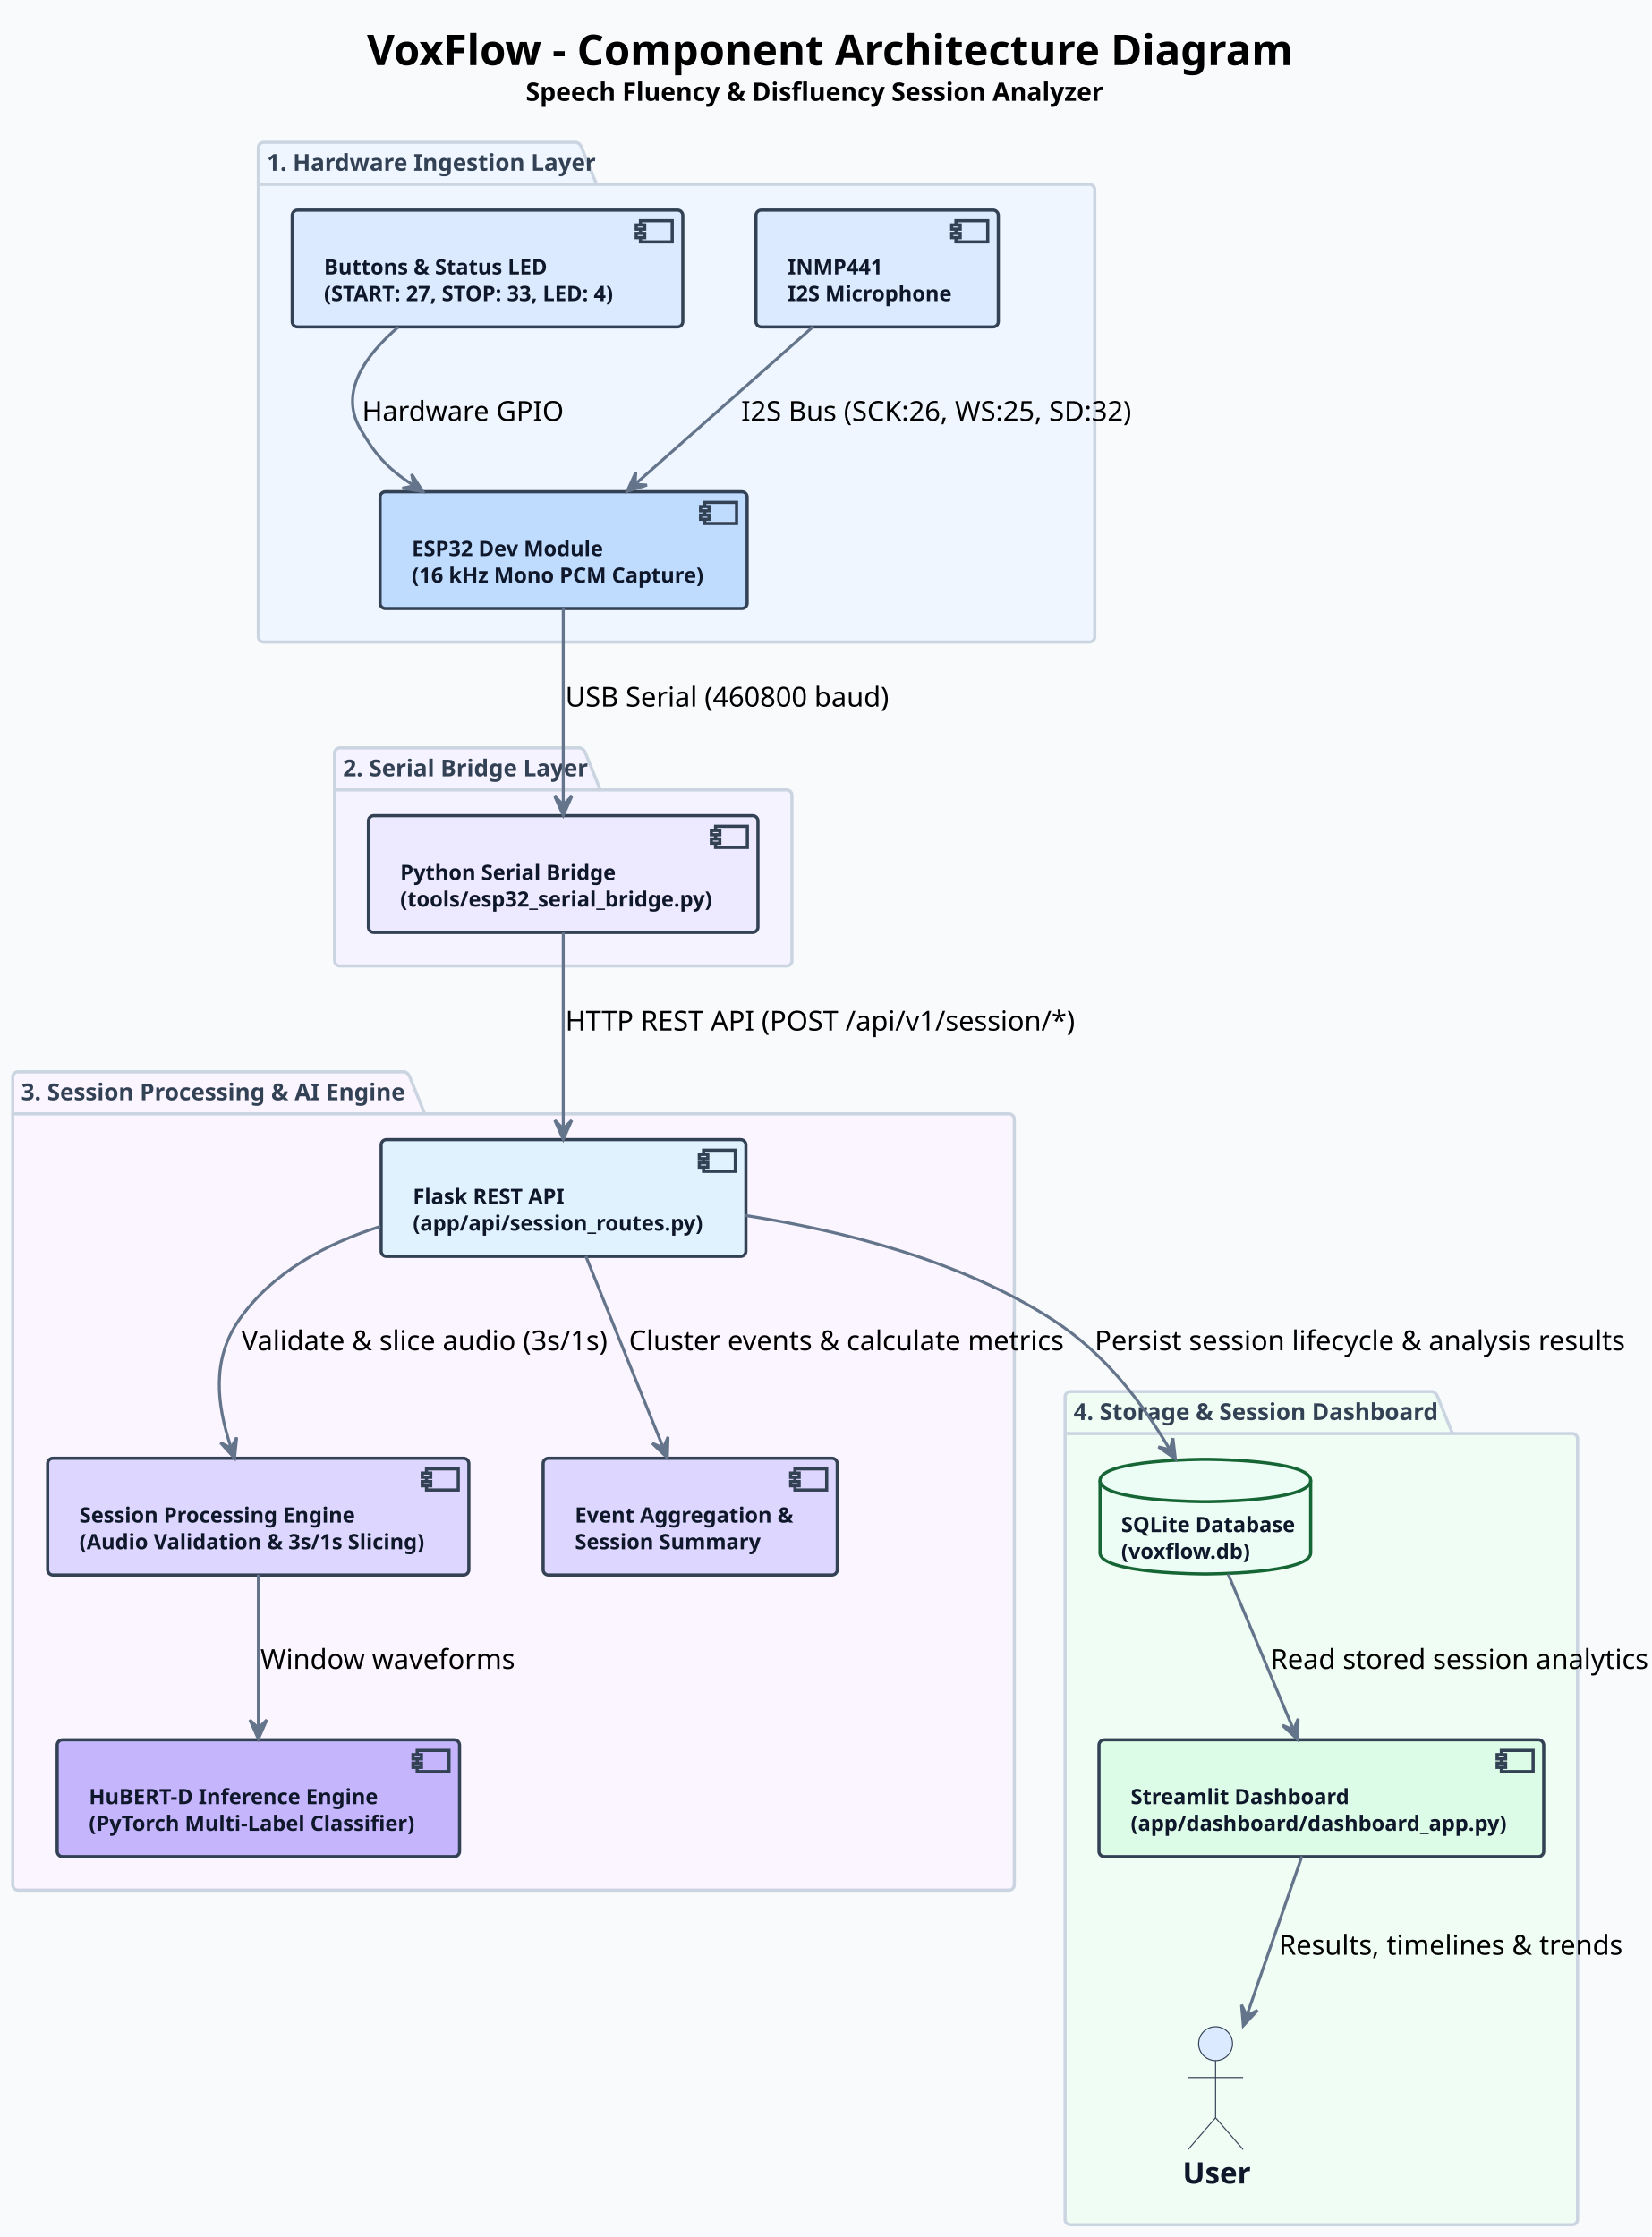
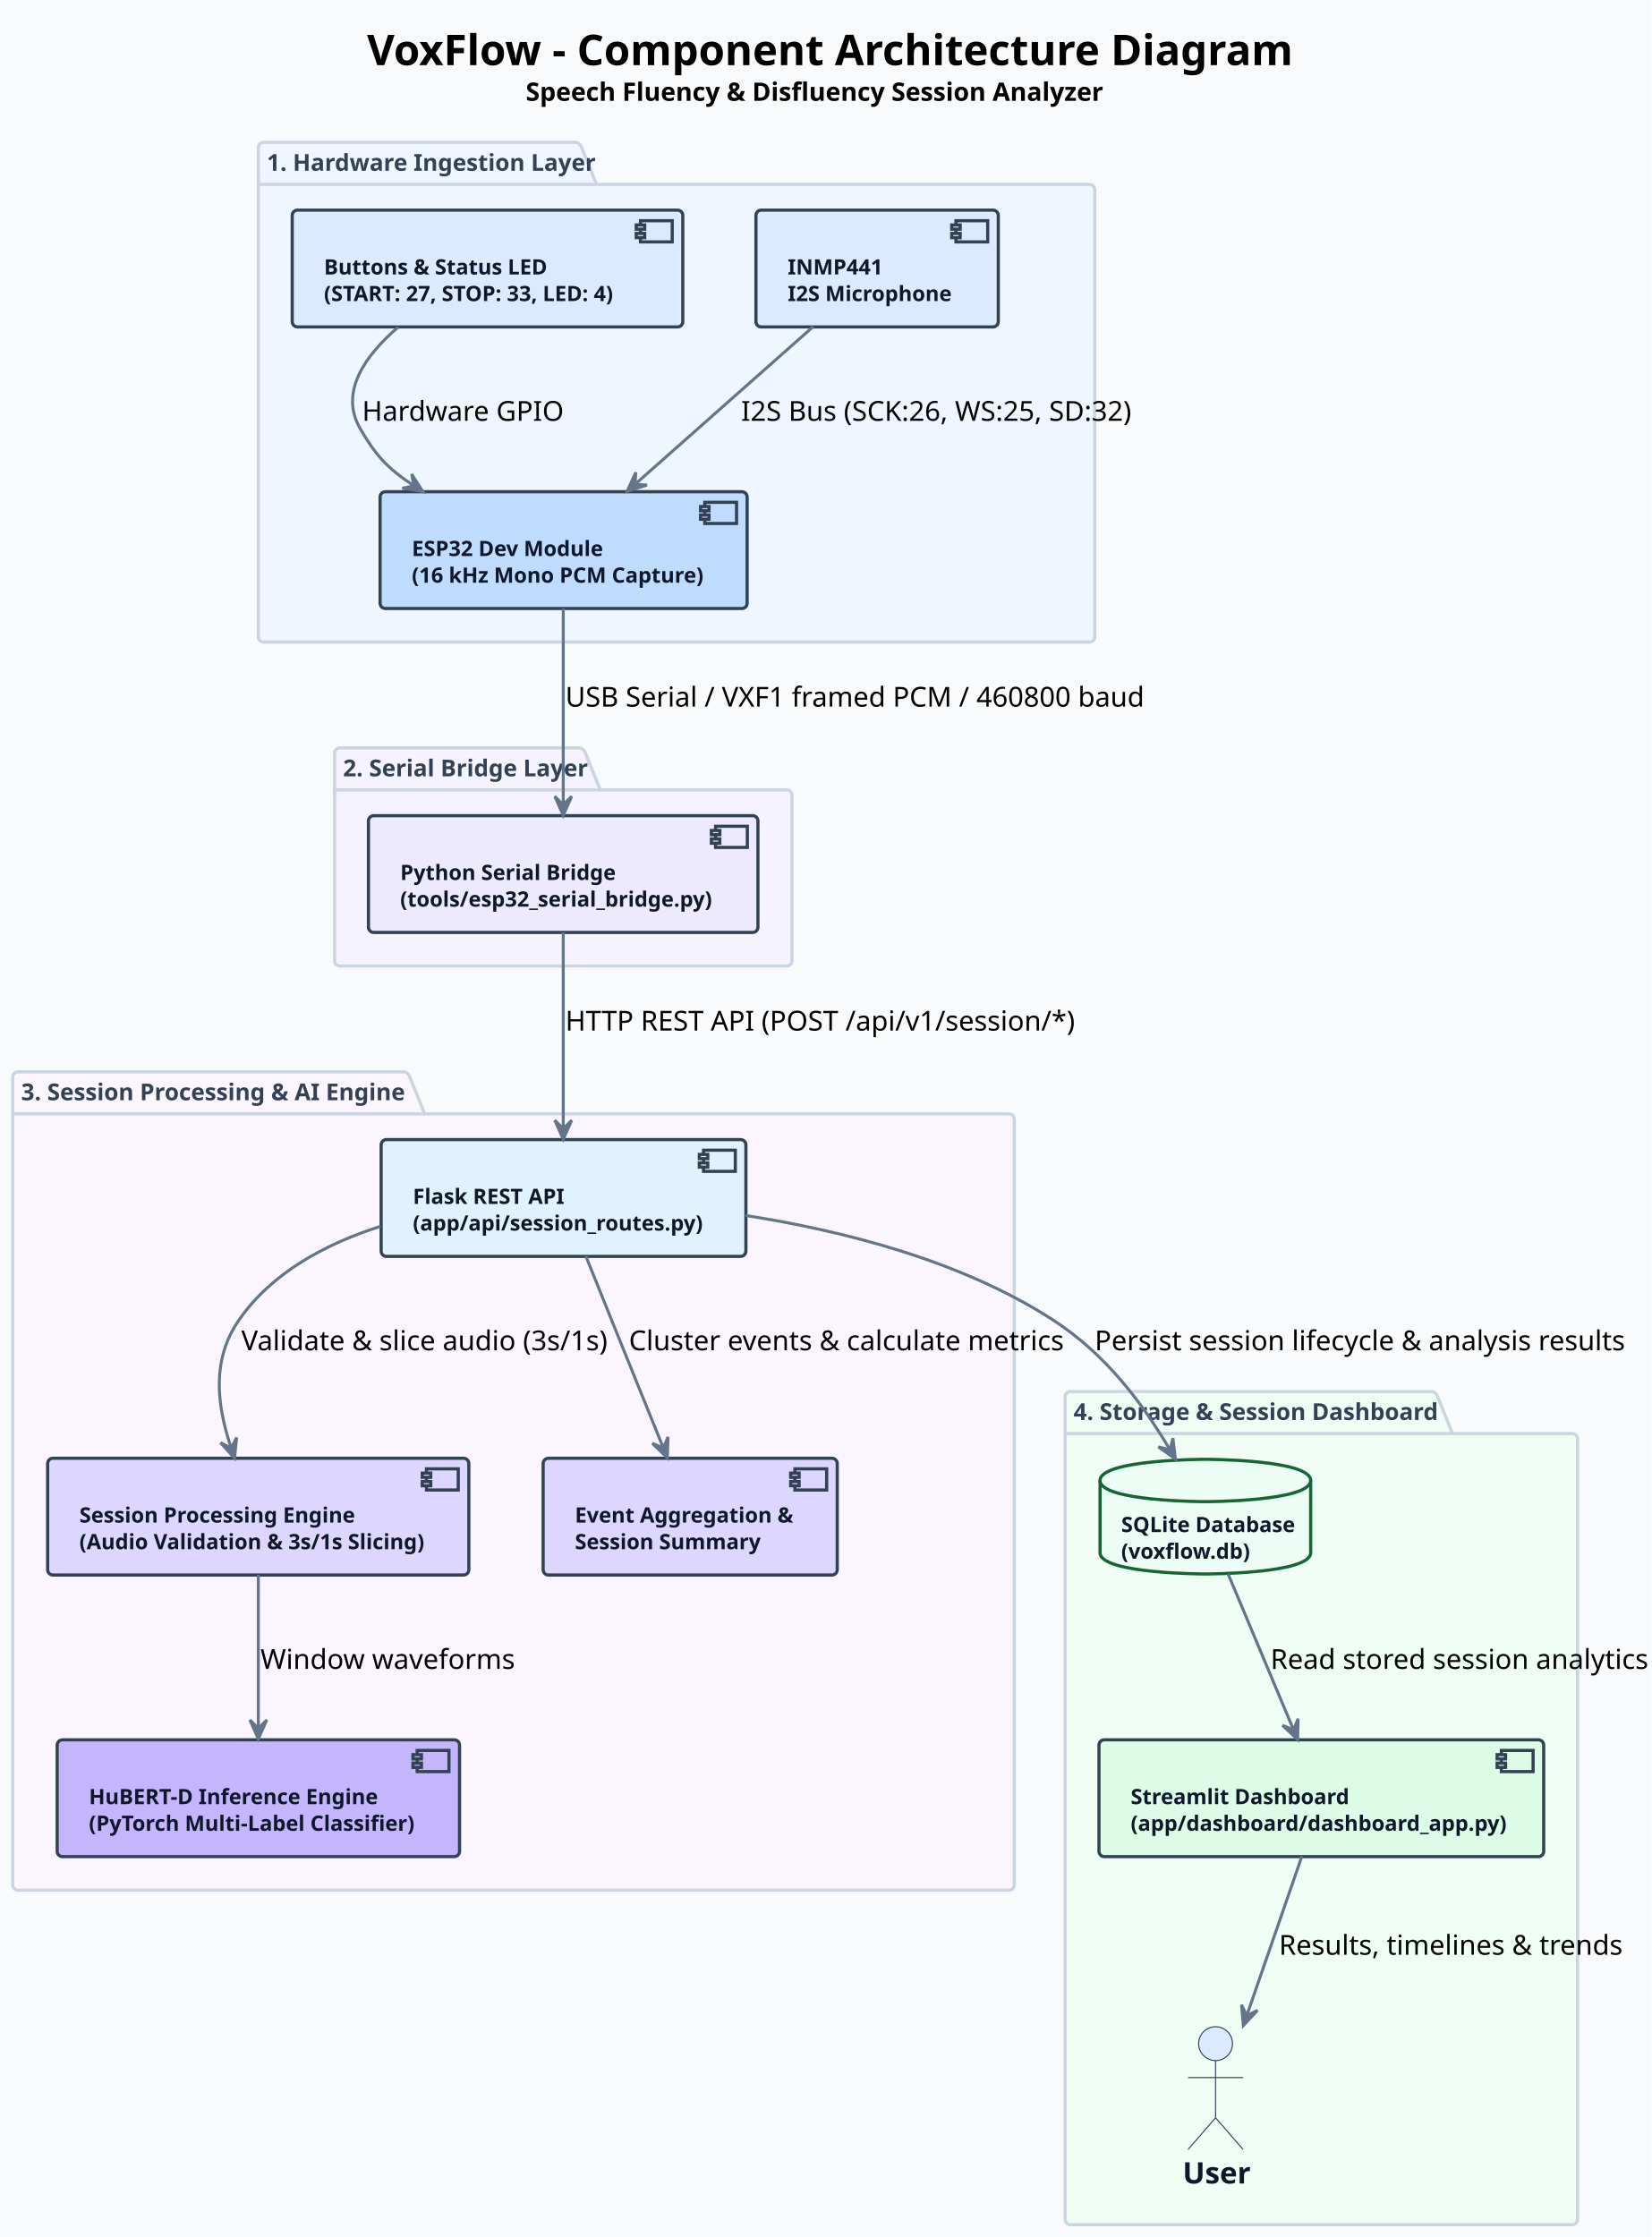
<svg xmlns="http://www.w3.org/2000/svg" contentStyleType="text/css" height="1871.771px" preserveAspectRatio="none" style="width:1381px;height:1871px;background:#F8FAFC;" version="1.1" viewBox="0 0 1381 1871" width="1381.25px" zoomAndPan="magnify">
  <defs />
  <g>
    <rect fill="#F8FAFC" height="1871.771" style="stroke:none;stroke-width:1.771;" width="1381.25" x="0" y="0" />
    <text fill="#000000" font-family="sans-serif" font-size="35.417" font-weight="bold" lengthAdjust="spacing" textLength="743.837" x="306.931" y="54.474">VoxFlow - Component Architecture Diagram</text>
    <text fill="#000000" font-family="sans-serif" font-size="21.25" font-weight="bold" lengthAdjust="spacing" textLength="478.291" x="439.704" y="84.315">Speech Fluency &amp; Disfluency Session Analyzer</text>
    <g id="cluster_1. Hardware Ingestion Layer">
      <path d="M220.469,119.088 L482.051,119.088 A6.641,6.641 0 0 1 486.478,123.516 L498.873,154.215 L911.094,154.215 A4.427,4.427 0 0 1 915.521,158.642 L915.521,532.578 A4.427,4.427 0 0 1 911.094,537.005 L220.469,537.005 A4.427,4.427 0 0 1 216.042,532.578 L216.042,123.516 A4.427,4.427 0 0 1 220.469,119.088 " fill="#EFF6FF" style="stroke:#CBD5E1;stroke-width:2.656;" />
      <line style="stroke:#CBD5E1;stroke-width:2.656;" x1="216.042" x2="498.873" y1="154.215" y2="154.215" />
      <text fill="#334155" font-family="sans-serif" font-size="19.479" font-weight="bold" lengthAdjust="spacing" textLength="259.811" x="223.125" y="142.851">1. Hardware Ingestion Layer</text>
    </g>
    <g id="cluster_2. Serial Bridge Layer">
      <path d="M284.219,625.547 L485.204,625.547 A6.641,6.641 0 0 1 489.631,629.974 L502.027,660.673 L657.865,660.673 A4.427,4.427 0 0 1 662.292,665.1 L662.292,803.516 A4.427,4.427 0 0 1 657.865,807.943 L284.219,807.943 A4.427,4.427 0 0 1 279.792,803.516 L279.792,629.974 A4.427,4.427 0 0 1 284.219,625.547 " fill="#F5F3FF" style="stroke:#CBD5E1;stroke-width:2.656;" />
      <line style="stroke:#CBD5E1;stroke-width:2.656;" x1="279.792" x2="502.027" y1="660.673" y2="660.673" />
      <text fill="#334155" font-family="sans-serif" font-size="19.479" font-weight="bold" lengthAdjust="spacing" textLength="199.214" x="286.875" y="649.31">2. Serial Bridge Layer</text>
    </g>
    <g id="cluster_3. Session Processing &amp; AI Engine">
      <path d="M15.052,896.484 L338.324,896.484 A6.641,6.641 0 0 1 342.751,900.912 L355.147,931.611 L843.802,931.611 A4.427,4.427 0 0 1 848.229,936.038 L848.229,1576.484 A4.427,4.427 0 0 1 843.802,1580.911 L15.052,1580.911 A4.427,4.427 0 0 1 10.625,1576.484 L10.625,900.912 A4.427,4.427 0 0 1 15.052,896.484 " fill="#FAF5FF" style="stroke:#CBD5E1;stroke-width:2.656;" />
      <line style="stroke:#CBD5E1;stroke-width:2.656;" x1="10.625" x2="355.147" y1="931.611" y2="931.611" />
      <text fill="#334155" font-family="sans-serif" font-size="19.479" font-weight="bold" lengthAdjust="spacing" textLength="321.501" x="17.708" y="920.247">3. Session Processing &amp; AI Engine</text>
    </g>
    <g id="cluster_4. Storage &amp; Session Dashboard">
      <path d="M895.156,1163.88 L1197.855,1163.88 A6.641,6.641 0 0 1 1202.283,1168.307 L1214.678,1199.006 L1314.844,1199.006 A4.427,4.427 0 0 1 1319.271,1203.433 L1319.271,1856.276 A4.427,4.427 0 0 1 1314.844,1860.703 L895.156,1860.703 A4.427,4.427 0 0 1 890.729,1856.276 L890.729,1168.307 A4.427,4.427 0 0 1 895.156,1163.88 " fill="#F0FDF4" style="stroke:#CBD5E1;stroke-width:2.656;" />
      <line style="stroke:#CBD5E1;stroke-width:2.656;" x1="890.729" x2="1214.678" y1="1199.006" y2="1199.006" />
      <text fill="#334155" font-family="sans-serif" font-size="19.479" font-weight="bold" lengthAdjust="spacing" textLength="300.928" x="897.812" y="1187.643">4. Storage &amp; Session Dashboard</text>
    </g>
    <g id="elem_Mic">
      <rect fill="#DBEAFE" height="97.672" rx="4.427" ry="4.427" style="stroke:#334155;stroke-width:2.656;" width="202.677" x="632.188" y="175.755" />
      <rect fill="#DBEAFE" height="17.708" style="stroke:#334155;stroke-width:2.656;" width="26.562" x="799.448" y="184.609" />
      <rect fill="#DBEAFE" height="3.542" style="stroke:#334155;stroke-width:2.656;" width="7.083" x="795.907" y="188.151" />
      <rect fill="#DBEAFE" height="3.542" style="stroke:#334155;stroke-width:2.656;" width="7.083" x="795.907" y="195.234" />
      <text fill="#0F172A" font-family="sans-serif" font-size="17.708" font-weight="bold" lengthAdjust="spacing" textLength="73.816" x="658.75" y="229.555">INMP441</text>
      <text fill="#0F172A" font-family="sans-serif" font-size="17.708" font-weight="bold" lengthAdjust="spacing" textLength="131.844" x="658.75" y="251.828">I2S Microphone</text>
    </g>
    <g id="elem_Controls">
      <rect fill="#DBEAFE" height="97.672" rx="4.427" ry="4.427" style="stroke:#334155;stroke-width:2.656;" width="326.653" x="244.375" y="175.755" />
      <rect fill="#DBEAFE" height="17.708" style="stroke:#334155;stroke-width:2.656;" width="26.562" x="535.611" y="184.609" />
      <rect fill="#DBEAFE" height="3.542" style="stroke:#334155;stroke-width:2.656;" width="7.083" x="532.07" y="188.151" />
      <rect fill="#DBEAFE" height="3.542" style="stroke:#334155;stroke-width:2.656;" width="7.083" x="532.07" y="195.234" />
      <text fill="#0F172A" font-family="sans-serif" font-size="17.708" font-weight="bold" lengthAdjust="spacing" textLength="183.966" x="270.938" y="229.555">Buttons &amp; Status LED</text>
      <text fill="#0F172A" font-family="sans-serif" font-size="17.708" font-weight="bold" lengthAdjust="spacing" textLength="255.82" x="270.938" y="251.828">(START: 27, STOP: 33, LED: 4)</text>
    </g>
    <g id="elem_ESP">
      <rect fill="#BFDBFE" height="97.672" rx="4.427" ry="4.427" style="stroke:#334155;stroke-width:2.656;" width="306.956" x="317.865" y="411.276" />
      <rect fill="#BFDBFE" height="17.708" style="stroke:#334155;stroke-width:2.656;" width="26.562" x="589.404" y="420.13" />
      <rect fill="#BFDBFE" height="3.542" style="stroke:#334155;stroke-width:2.656;" width="7.083" x="585.862" y="423.672" />
      <rect fill="#BFDBFE" height="3.542" style="stroke:#334155;stroke-width:2.656;" width="7.083" x="585.862" y="430.755" />
      <text fill="#0F172A" font-family="sans-serif" font-size="17.708" font-weight="bold" lengthAdjust="spacing" textLength="159.427" x="344.427" y="465.075">ESP32 Dev Module</text>
      <text fill="#0F172A" font-family="sans-serif" font-size="17.708" font-weight="bold" lengthAdjust="spacing" textLength="236.123" x="344.427" y="487.349">(16 kHz Mono PCM Capture)</text>
    </g>
    <g id="elem_Bridge">
      <rect fill="#EDE9FE" height="97.672" rx="4.427" ry="4.427" style="stroke:#334155;stroke-width:2.656;" width="325.728" x="308.125" y="682.213" />
      <rect fill="#EDE9FE" height="17.708" style="stroke:#334155;stroke-width:2.656;" width="26.562" x="598.436" y="691.068" />
      <rect fill="#EDE9FE" height="3.542" style="stroke:#334155;stroke-width:2.656;" width="7.083" x="594.894" y="694.609" />
      <rect fill="#EDE9FE" height="3.542" style="stroke:#334155;stroke-width:2.656;" width="7.083" x="594.894" y="701.693" />
      <text fill="#0F172A" font-family="sans-serif" font-size="17.708" font-weight="bold" lengthAdjust="spacing" textLength="174.169" x="334.688" y="736.013">Python Serial Bridge</text>
      <text fill="#0F172A" font-family="sans-serif" font-size="17.708" font-weight="bold" lengthAdjust="spacing" textLength="254.894" x="334.688" y="758.287">(tools/esp32_serial_bridge.py)</text>
    </g>
    <g id="elem_API">
      <rect fill="#E0F2FE" height="97.672" rx="4.427" ry="4.427" style="stroke:#334155;stroke-width:2.656;" width="305.036" x="318.75" y="953.151" />
      <rect fill="#E0F2FE" height="17.708" style="stroke:#334155;stroke-width:2.656;" width="26.562" x="588.37" y="962.005" />
      <rect fill="#E0F2FE" height="3.542" style="stroke:#334155;stroke-width:2.656;" width="7.083" x="584.828" y="965.547" />
      <rect fill="#E0F2FE" height="3.542" style="stroke:#334155;stroke-width:2.656;" width="7.083" x="584.828" y="972.63" />
      <text fill="#0F172A" font-family="sans-serif" font-size="17.708" font-weight="bold" lengthAdjust="spacing" textLength="131.87" x="345.312" y="1006.951">Flask REST API</text>
      <text fill="#0F172A" font-family="sans-serif" font-size="17.708" font-weight="bold" lengthAdjust="spacing" textLength="234.203" x="345.312" y="1029.224">(app/api/session_routes.py)</text>
    </g>
    <g id="elem_Engine">
      <rect fill="#DDD6FE" height="97.672" rx="4.427" ry="4.427" style="stroke:#334155;stroke-width:2.656;" width="352.238" x="39.844" y="1219.661" />
      <rect fill="#DDD6FE" height="17.708" style="stroke:#334155;stroke-width:2.656;" width="26.562" x="356.666" y="1228.516" />
      <rect fill="#DDD6FE" height="3.542" style="stroke:#334155;stroke-width:2.656;" width="7.083" x="353.124" y="1232.057" />
      <rect fill="#DDD6FE" height="3.542" style="stroke:#334155;stroke-width:2.656;" width="7.083" x="353.124" y="1239.141" />
      <text fill="#0F172A" font-family="sans-serif" font-size="17.708" font-weight="bold" lengthAdjust="spacing" textLength="232.249" x="66.406" y="1273.461">Session Processing Engine</text>
      <text fill="#0F172A" font-family="sans-serif" font-size="17.708" font-weight="bold" lengthAdjust="spacing" textLength="281.405" x="66.406" y="1295.735">(Audio Validation &amp; 3s/1s Slicing)</text>
    </g>
    <g id="elem_Model">
      <rect fill="#C4B5FD" height="97.672" rx="4.427" ry="4.427" style="stroke:#334155;stroke-width:2.656;" width="336.502" x="47.812" y="1455.182" />
      <rect fill="#C4B5FD" height="17.708" style="stroke:#334155;stroke-width:2.656;" width="26.562" x="348.897" y="1464.036" />
      <rect fill="#C4B5FD" height="3.542" style="stroke:#334155;stroke-width:2.656;" width="7.083" x="345.356" y="1467.578" />
      <rect fill="#C4B5FD" height="3.542" style="stroke:#334155;stroke-width:2.656;" width="7.083" x="345.356" y="1474.661" />
      <text fill="#0F172A" font-family="sans-serif" font-size="17.708" font-weight="bold" lengthAdjust="spacing" textLength="238.103" x="74.375" y="1508.982">HuBERT-D Inference Engine</text>
      <text fill="#0F172A" font-family="sans-serif" font-size="17.708" font-weight="bold" lengthAdjust="spacing" textLength="265.668" x="74.375" y="1531.255">(PyTorch Multi-Label Classifier)</text>
    </g>
    <g id="elem_Summary">
      <rect fill="#DDD6FE" height="97.672" rx="4.427" ry="4.427" style="stroke:#334155;stroke-width:2.656;" width="245.963" x="454.219" y="1219.661" />
      <rect fill="#DDD6FE" height="17.708" style="stroke:#334155;stroke-width:2.656;" width="26.562" x="664.765" y="1228.516" />
      <rect fill="#DDD6FE" height="3.542" style="stroke:#334155;stroke-width:2.656;" width="7.083" x="661.223" y="1232.057" />
      <rect fill="#DDD6FE" height="3.542" style="stroke:#334155;stroke-width:2.656;" width="7.083" x="661.223" y="1239.141" />
      <text fill="#0F172A" font-family="sans-serif" font-size="17.708" font-weight="bold" lengthAdjust="spacing" textLength="175.129" x="480.781" y="1273.461">Event Aggregation &amp;</text>
      <text fill="#0F172A" font-family="sans-serif" font-size="17.708" font-weight="bold" lengthAdjust="spacing" textLength="153.538" x="480.781" y="1295.735">Session Summary</text>
    </g>
    <g id="elem_DB">
      <path d="M919.948,1238.255 C919.948,1220.547 1008.023,1220.547 1008.023,1220.547 C1008.023,1220.547 1096.097,1220.547 1096.097,1238.255 L1096.097,1298.74 C1096.097,1316.449 1008.023,1316.449 1008.023,1316.449 C1008.023,1316.449 919.948,1316.449 919.948,1298.74 L919.948,1238.255 " fill="#ECFDF5" style="stroke:#166534;stroke-width:2.656;" />
      <path d="M919.948,1238.255 C919.948,1255.964 1008.023,1255.964 1008.023,1255.964 C1008.023,1255.964 1096.097,1255.964 1096.097,1238.255 " fill="none" style="stroke:#166534;stroke-width:2.656;" />
      <text fill="#0F172A" font-family="sans-serif" font-size="17.708" font-weight="bold" lengthAdjust="spacing" textLength="140.733" x="937.656" y="1281.43">SQLite Database</text>
      <text fill="#0F172A" font-family="sans-serif" font-size="17.708" font-weight="bold" lengthAdjust="spacing" textLength="104.27" x="937.656" y="1303.703">(voxflow.db)</text>
    </g>
    <g id="elem_UI">
      <rect fill="#DCFCE7" height="97.672" rx="4.427" ry="4.427" style="stroke:#334155;stroke-width:2.656;" width="371.91" x="919.062" y="1455.182" />
      <rect fill="#DCFCE7" height="17.708" style="stroke:#334155;stroke-width:2.656;" width="26.562" x="1255.555" y="1464.036" />
      <rect fill="#DCFCE7" height="3.542" style="stroke:#334155;stroke-width:2.656;" width="7.083" x="1252.014" y="1467.578" />
      <rect fill="#DCFCE7" height="3.542" style="stroke:#334155;stroke-width:2.656;" width="7.083" x="1252.014" y="1474.661" />
      <text fill="#0F172A" font-family="sans-serif" font-size="17.708" font-weight="bold" lengthAdjust="spacing" textLength="173.192" x="945.625" y="1508.982">Streamlit Dashboard</text>
      <text fill="#0F172A" font-family="sans-serif" font-size="17.708" font-weight="bold" lengthAdjust="spacing" textLength="301.076" x="945.625" y="1531.255">(app/dashboard/dashboard_app.py)</text>
    </g>
    <g id="elem_User">
      <ellipse cx="1016.574" cy="1709.297" fill="#DBEAFE" rx="14.167" ry="14.167" style="stroke:#334155;stroke-width:0.885;" />
      <path d="M1016.574,1723.464 L1016.574,1771.276 M993.553,1737.63 L1039.595,1737.63 M1016.574,1771.276 L993.553,1797.839 M1016.574,1771.276 L1039.595,1797.839 " fill="none" style="stroke:#334155;stroke-width:0.885;" />
      <text fill="#0F172A" font-family="sans-serif" font-size="24.792" font-weight="bold" lengthAdjust="spacing" textLength="55.128" x="989.01" y="1826.231">User</text>
    </g>
    <g id="link_Mic_ESP">
      <path d="M680.088,273.169 C634.773,313.278 577.827,363.681 532.405,403.896 " fill="none" id="Mic-to-ESP" style="stroke:#64748B;stroke-width:2.479;" />
      <polygon fill="#64748B" points="524.45,410.94,541.078,405.678,531.079,405.07,531.687,395.071,524.45,410.94" style="stroke:#64748B;stroke-width:2.479;" />
      <text fill="#000000" font-family="sans-serif" font-size="23.021" lengthAdjust="spacing" textLength="340.333" x="619.792" y="351.945">I2S Bus (SCK:26, WS:25, SD:32)</text>
    </g>
    <g id="link_Controls_ESP">
      <path d="M332.934,273.647 C305.044,297.642 283.812,328.029 301.042,358.151 C313.455,379.861 323.724,391.478 344.779,405.344 " fill="none" id="Controls-to-ESP" style="stroke:#64748B;stroke-width:2.479;" />
      <polygon fill="#64748B" points="353.653,411.188,344.238,396.506,346.258,406.318,336.447,408.338,353.653,411.188" style="stroke:#64748B;stroke-width:2.479;" />
      <text fill="#000000" font-family="sans-serif" font-size="23.021" lengthAdjust="spacing" textLength="163.754" x="302.812" y="351.945">Hardware GPIO</text>
    </g>
    <g id="link_API_Engine">
      <path d="M318.077,1025.737 C272.602,1040.241 227.623,1064.182 200.104,1103.672 C176.712,1137.247 181.38,1174.499 192.82,1209.509 " fill="none" id="API-to-Engine" style="stroke:#64748B;stroke-width:2.479;" />
      <polygon fill="#64748B" points="196.12,1219.608,197.903,1202.259,193.37,1211.192,184.437,1206.659,196.12,1219.608" style="stroke:#64748B;stroke-width:2.479;" />
      <text fill="#000000" font-family="sans-serif" font-size="23.021" lengthAdjust="spacing" textLength="296.865" x="201.875" y="1129.34">Validate &amp; slice audio (3s/1s)</text>
    </g>
    <g id="link_Engine_Model">
      <path d="M216.042,1317.075 C216.042,1357.06 216.042,1403.616 216.042,1443.813 " fill="none" id="Engine-to-Model" style="stroke:#64748B;stroke-width:2.479;" />
      <polygon fill="#64748B" points="216.042,1454.438,223.125,1438.501,216.042,1445.584,208.958,1438.501,216.042,1454.438" style="stroke:#64748B;stroke-width:2.479;" />
      <text fill="#000000" font-family="sans-serif" font-size="23.021" lengthAdjust="spacing" textLength="199.566" x="217.812" y="1395.851">Window waveforms</text>
    </g>
    <g id="link_API_Summary">
      <path d="M489.954,1050.653 C500.083,1075.834 512.798,1107.391 524.167,1135.547 C535.394,1163.313 543.995,1184.526 554.089,1209.442 " fill="none" id="API-to-Summary" style="stroke:#64748B;stroke-width:2.479;" />
      <polygon fill="#64748B" points="558.078,1219.29,558.659,1201.859,554.754,1211.083,545.529,1207.178,558.078,1219.29" style="stroke:#64748B;stroke-width:2.479;" />
      <text fill="#000000" font-family="sans-serif" font-size="23.021" lengthAdjust="spacing" textLength="346.718" x="525.938" y="1129.34">Cluster events &amp; calculate metrics</text>
    </g>
    <g id="link_API_DB">
      <path d="M623.422,1016.618 C704.792,1029.279 803.64,1054.301 880.104,1103.672 C925.066,1132.696 955.432,1174.002 977.532,1211.083 " fill="none" id="API-to-DB" style="stroke:#64748B;stroke-width:2.479;" />
      <polygon fill="#64748B" points="982.972,1220.21,980.897,1202.894,978.439,1212.605,968.728,1210.146,982.972,1220.21" style="stroke:#64748B;stroke-width:2.479;" />
      <text fill="#000000" font-family="sans-serif" font-size="23.021" lengthAdjust="spacing" textLength="428.594" x="915.521" y="1129.34">Persist session lifecycle &amp; analysis results</text>
    </g>
    <g id="link_DB_UI">
      <path d="M1027.083,1316.508 C1043.959,1356.706 1064.141,1404.816 1081.105,1445.209 " fill="none" id="DB-to-UI" style="stroke:#64748B;stroke-width:2.479;" />
      <polygon fill="#64748B" points="1085.22,1455.005,1085.579,1437.568,1081.791,1446.842,1072.518,1443.054,1085.22,1455.005" style="stroke:#64748B;stroke-width:2.479;" />
      <text fill="#000000" font-family="sans-serif" font-size="23.021" lengthAdjust="spacing" textLength="305.824" x="1062.5" y="1395.851">Read stored session analytics</text>
    </g>
    <g id="link_UI_User">
      <path d="M1088.762,1552.578 C1075.037,1592.263 1058.661,1639.561 1043.237,1684.133 " fill="none" id="UI-to-User" style="stroke:#64748B;stroke-width:2.479;" />
      <polygon fill="#64748B" points="1039.763,1694.174,1051.668,1681.429,1042.658,1685.807,1038.281,1676.796,1039.763,1694.174" style="stroke:#64748B;stroke-width:2.479;" />
      <text fill="#000000" font-family="sans-serif" font-size="23.021" lengthAdjust="spacing" textLength="272.518" x="1069.583" y="1634.913">Results, timelines &amp; trends</text>
    </g>
    <g id="link_ESP_Bridge">
      <path d="M471.042,508.938 C471.042,557.653 471.042,622.625 471.042,671.341 " fill="none" id="ESP-to-Bridge" style="stroke:#64748B;stroke-width:2.479;" />
      <polygon fill="#64748B" points="471.042,681.966,478.125,666.028,471.042,673.111,463.958,666.028,471.042,681.966" style="stroke:#64748B;stroke-width:2.479;" />
-       <text fill="#000000" font-family="sans-serif" font-size="23.021" lengthAdjust="spacing" textLength="268.741" x="472.812" y="591.007">USB Serial (460800 baud)</text>
+       <text fill="#000000" font-family="sans-serif" font-size="23.021" lengthAdjust="spacing" textLength="478.559" x="472.812" y="591.007">USB Serial / VXF1 framed PCM / 460800 baud</text>
    </g>
    <g id="link_Bridge_API">
      <path d="M471.042,779.875 C471.042,828.591 471.042,893.562 471.042,942.278 " fill="none" id="Bridge-to-API" style="stroke:#64748B;stroke-width:2.479;" />
      <polygon fill="#64748B" points="471.042,952.903,478.125,936.966,471.042,944.049,463.958,936.966,471.042,952.903" style="stroke:#64748B;stroke-width:2.479;" />
      <text fill="#000000" font-family="sans-serif" font-size="23.021" lengthAdjust="spacing" textLength="429.831" x="472.812" y="861.944">HTTP REST API (POST /api/v1/session/*)</text>
    </g>
  </g>
</svg>
